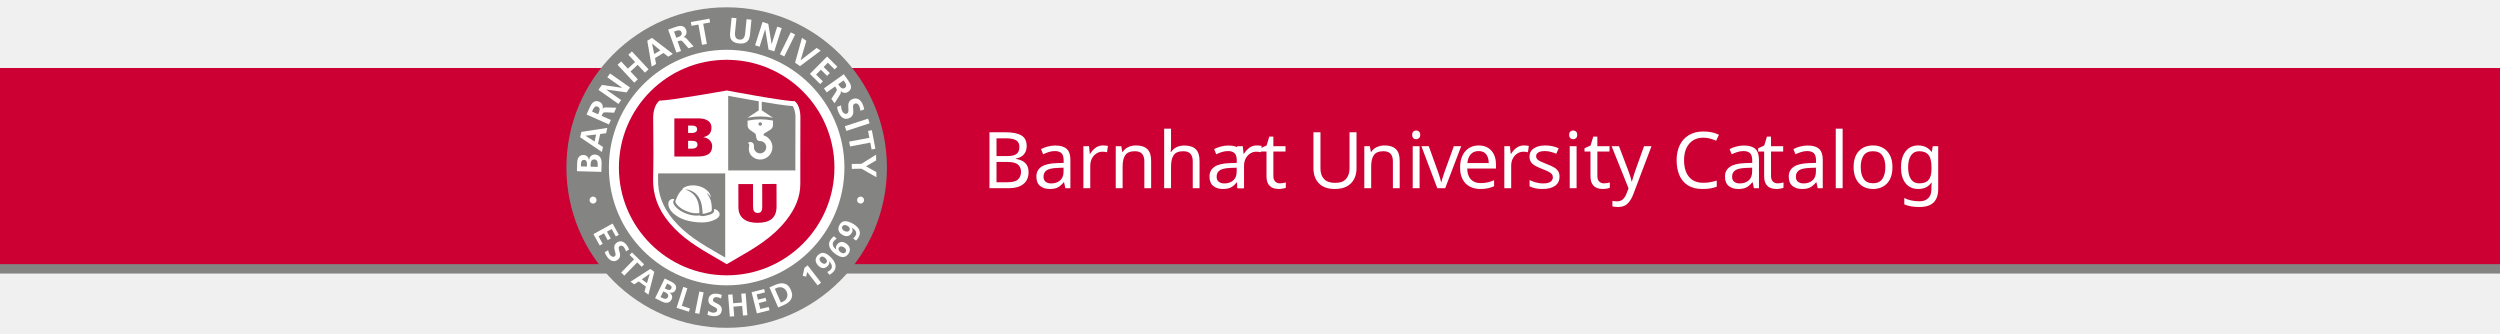
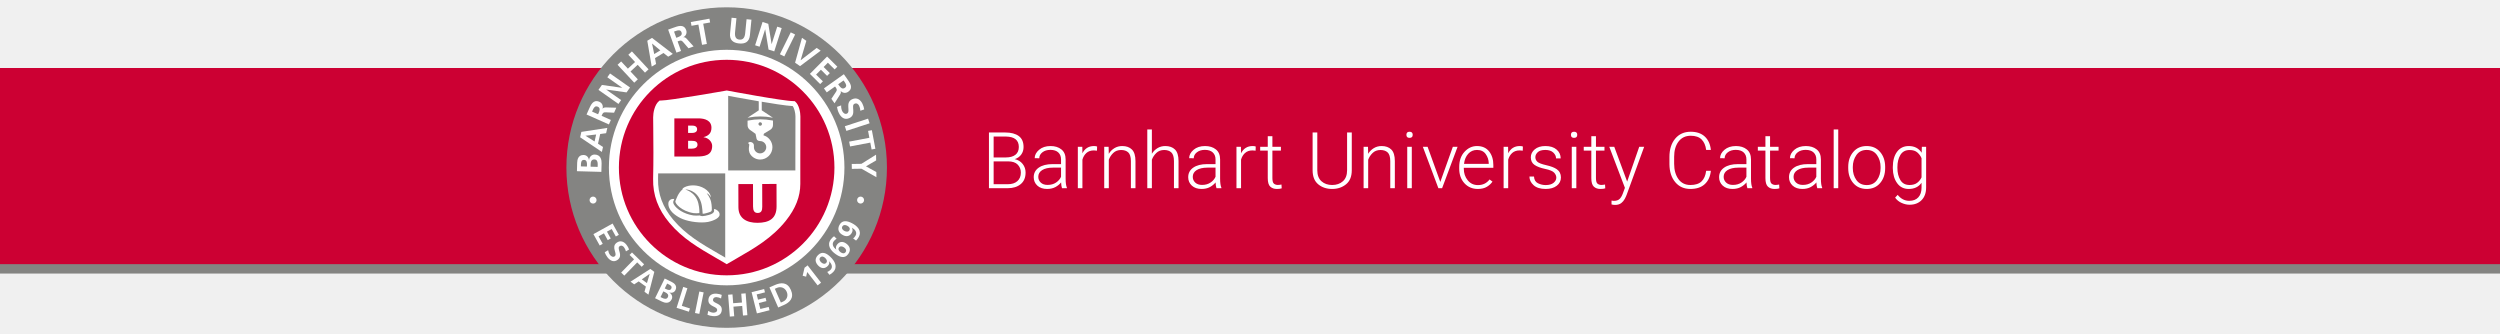
<svg xmlns="http://www.w3.org/2000/svg" viewBox="0 0 1500 200">
  <defs>
    <style>
      .cls-1 {
        letter-spacing: 0em;
      }

      .cls-2, .cls-3 {
        fill: #fff;
      }

      .cls-3 {
-         font-family: FranklinGothic-Demi, 'Franklin Gothic Demi';
+         font-family: Roboto, 'Roboto';
        font-size: 47px;
        font-weight: 300;
      }

      .cls-4 {
        fill: none;
        stroke-width: 1.77px;
      }

      .cls-4, .cls-5 {
        stroke: #fff;
        stroke-miterlimit: 10;
      }

      .cls-6 {
        letter-spacing: 0em;
      }

      .cls-7 {
        letter-spacing: 0em;
      }

      .cls-8 {
        fill: #848482;
      }

      .cls-9 {
        letter-spacing: -.01em;
      }

      .cls-10, .cls-5 {
        fill: #c03;
      }

      .cls-11 {
        letter-spacing: .02em;
      }

      .cls-5 {
        stroke-width: 6px;
      }

      .cls-12 {
        letter-spacing: 0em;
      }

      .cls-13 {
        letter-spacing: 0em;
      }
    </style>
  </defs>
  <g id="Layer_2" data-name="Layer 2">
    <g>
      <rect class="cls-8" x="-8.06" y="46.44" width="1584" height="117.69" />
      <rect class="cls-10" x="-8.06" y="40.8" width="1584" height="117.69" />
    </g>
  </g>
  <g id="Layer_1" data-name="Layer 1">
    <g>
      <g>
        <circle class="cls-8" cx="436" cy="100.54" r="96.16" />
        <circle class="cls-5" cx="436" cy="100.54" r="67.66" />
        <g>
          <path class="cls-2" d="m367.55,134.11l3.76,6.79-1.81,1-2.48-4.48-2.84,1.57,2.27,4.1-1.81,1-2.27-4.1-3.23,1.79,2.5,4.52-1.81,1-3.78-6.82,11.51-6.37Z" />
          <path class="cls-2" d="m375.56,150.81c-.22-.88-.61-1.74-1.17-2.47-.55-.72-1.57-1.41-2.71-.54-1.81,1.38,2.45,5.38-1.05,8.06-2.29,1.75-4.54.6-6.16-1.51-.87-1.14-1.11-1.76-1.64-2.99l2.04-1.25c.16,1.02.53,2.03,1.16,2.86.61.79,1.82,1.55,2.77.83,1.99-1.52-2.33-5.48,1.13-8.12,2.34-1.78,4.57-.62,5.98,1.22.69.9,1.21,1.83,1.54,2.79l-1.87,1.12Z" />
          <path class="cls-2" d="m380.44,155.59l-2.7-2.63,1.45-1.48,7.28,7.11-1.45,1.48-2.7-2.63-7.74,7.93-1.89-1.84,7.74-7.93Z" />
          <path class="cls-2" d="m390.18,161.36l2.41,1.75-3.53,13.68-2.37-1.71.85-3.11-4.32-3.13-2.7,1.77-2.21-1.6,11.87-7.65Zm-.37,2.99l-.03-.02-4.72,3.28,3.11,2.25,1.64-5.51Z" />
          <path class="cls-2" d="m398.83,167.12l4.13,2.02c1.52.74,3.59,2.3,2.33,4.89-.69,1.41-2.12,1.92-3.65,1.49l-.02.03c1.53.94,2.11,2.56,1.39,4.02-1.46,2.98-4.35,2.11-5.84,1.38l-4.13-2.02,5.78-11.82Zm-2.5,11.12l1.12.55c1.1.54,2.57.92,3.24-.45.75-1.54-.38-2.39-1.57-2.97l-1.12-.55-1.67,3.42Zm2.53-5.18l.96.47c1,.49,2.34.87,2.94-.35.67-1.37-.48-2.06-1.57-2.59l-.91-.45-1.42,2.91Z" />
          <path class="cls-2" d="m409.92,172.15l2.52.8-3.35,10.56,4.87,1.54-.63,1.98-7.38-2.34,3.98-12.54Z" />
          <path class="cls-2" d="m419.6,174.91l2.59.52-2.6,12.89-2.59-.52,2.6-12.89Z" />
          <path class="cls-2" d="m432.64,179.08c-.8-.43-1.7-.71-2.62-.79-.9-.08-2.1.22-2.22,1.65-.19,2.27,5.64,1.8,5.26,6.19-.24,2.87-2.61,3.77-5.25,3.55-1.43-.12-2.05-.36-3.32-.79l.44-2.35c.86.56,1.87.97,2.9,1.06,1,.08,2.37-.31,2.47-1.49.21-2.5-5.62-1.95-5.26-6.29.25-2.93,2.61-3.81,4.92-3.61,1.13.1,2.17.33,3.1.73l-.43,2.14Z" />
          <path class="cls-2" d="m436.86,176.84l2.63-.21.42,5.3,5.26-.42-.42-5.3,2.63-.21,1.04,13.11-2.63.21-.46-5.75-5.26.42.46,5.75-2.63.21-1.04-13.11Z" />
          <path class="cls-2" d="m450.95,175.3l7.53-1.89.5,2.01-4.97,1.24.79,3.14,4.55-1.14.5,2.01-4.55,1.14.9,3.58,5.01-1.25.5,2.01-7.57,1.89-3.19-12.76Z" />
          <path class="cls-2" d="m461.65,172.44l3.3-1.44c3.69-1.62,7.5-1.8,9.59,2.98,2.09,4.78-.63,7.45-4.32,9.07l-3.3,1.44-5.27-12.05Zm6.86,9.09l1.35-.59c2.02-.88,3.31-3.24,2.17-5.86-1.15-2.62-3.76-3.27-5.78-2.39l-1.35.59,3.61,8.25Z" />
          <path class="cls-2" d="m482.72,160.65l1.85-1.43,8.07,10.39-2.08,1.62-6.23-8.02-.65,2.79-2.09-.55,1.14-4.8Z" />
          <path class="cls-2" d="m496.35,163.17c.7-.29,1.36-.65,1.97-1.29,1.58-1.65.59-3.66-.77-5.08h-.05c.24,1.09-.04,1.95-.81,2.75-1.72,1.79-3.8,1.68-5.56,0-2.05-1.97-2.45-4.28-.38-6.43,2.53-2.64,5.28-1.12,7.51,1.02,2.57,2.47,4.6,6.01,1.65,9.08-.67.69-1.4,1.24-2.26,1.67l-1.3-1.72Zm-1.24-8.4c-.9-.86-2.05-1.24-2.95-.3-.85.88-.34,2.07.5,2.88.92.89,2.15,1.33,3.02.42.89-.92.38-2.09-.57-3Z" />
          <path class="cls-2" d="m501.97,143.25c-.65.39-1.25.84-1.76,1.57-1.32,1.86-.05,3.71,1.5,4.91h.05c-.38-1.04-.24-1.94.4-2.85,1.44-2.03,3.52-2.21,5.5-.8,2.32,1.65,3.04,3.88,1.31,6.31-2.12,2.98-5.06,1.88-7.58.08-2.9-2.07-5.43-5.28-2.95-8.75.56-.78,1.21-1.43,1.99-1.98l1.54,1.51Zm2.44,8.13c1.01.72,2.21.93,2.96-.13.71-1,.04-2.1-.91-2.78-1.04-.74-2.32-1-3.05.02-.74,1.04-.08,2.12,1,2.89Z" />
          <path class="cls-2" d="m511.87,143.09c.59-.48,1.11-1.02,1.52-1.81,1.04-2.03-.49-3.68-2.2-4.64l-.05.02c.54.97.52,1.88.02,2.87-1.13,2.21-3.16,2.7-5.32,1.59-2.53-1.3-3.58-3.4-2.22-6.05,1.67-3.26,4.74-2.59,7.49-1.19,3.17,1.62,6.14,4.43,4.2,8.22-.44.86-.98,1.59-1.68,2.25l-1.74-1.27Zm-3.6-7.69c-1.11-.57-2.32-.59-2.91.56-.56,1.09.27,2.08,1.31,2.62,1.14.58,2.44.65,3.01-.47.58-1.14-.23-2.11-1.41-2.71Z" />
        </g>
        <path class="cls-2" d="m355.84,122.15c-1.16,0-2.1-.94-2.1-2.1s.94-2.1,2.1-2.1,2.1.94,2.1,2.1-.94,2.1-2.1,2.1Z" />
        <path class="cls-2" d="m516.35,122.15c-1.16,0-2.1-.94-2.1-2.1s.94-2.1,2.1-2.1,2.1.94,2.1,2.1-.94,2.1-2.1,2.1Z" />
        <g>
          <path class="cls-2" d="m346.16,102.73l.14-5.12c.05-1.89.68-4.71,3.89-4.62,1.74.05,2.93,1.26,3.2,3.01h.04c.24-1.99,1.63-3.32,3.43-3.27,3.7.1,4.15,3.44,4.1,5.28l-.14,5.12-14.66-.41Zm6-2.78l.03-1.2c.03-1.24-.2-2.78-1.71-2.82-1.7-.05-1.87,1.44-1.91,2.78l-.03,1.13,3.61.1Zm6.43.18l.04-1.39c.04-1.37-.25-3.03-1.95-3.08-1.91-.05-2.25,1.49-2.29,2.96l-.04,1.39,4.24.12Z" />
          <path class="cls-2" d="m348.09,82.37l.73-3.24,15.57-2.39-.72,3.18-3.56.49-1.31,5.8,3,1.99-.67,2.97-13.05-8.8Zm3.23-.93v.04s5.43,3.4,5.43,3.4l.94-4.18-6.37.74Z" />
          <path class="cls-2" d="m351.93,68.7l1.29-2.9c1.28-2.88,2.71-6.36,6.43-4.71,1.57.7,2.41,2.33,1.88,4.15l.04.02c.38-.7,1.3-.8,2.01-.81l6.2.18-1.33,3-4.9-.24c-1.17-.06-1.71.12-2.21,1.25l-.38.86,5.57,2.47-1.19,2.69-13.4-5.95Zm6.92-.15l.39-.88c.59-1.33,1.07-2.93-.6-3.67-1.61-.72-2.41.72-3.01,2.07l-.39.88,3.61,1.6Z" />
          <path class="cls-2" d="m359.07,53.93l2.08-2.96,12.19,1.73.02-.03-8.97-6.3,1.62-2.3,12,8.43-2.07,2.94-12.2-1.71-.02.03,8.97,6.3-1.62,2.3-12-8.43Z" />
          <path class="cls-2" d="m370.54,38.87l2.15-2,4.04,4.33,4.3-4.01-4.04-4.33,2.15-2.01,10,10.73-2.15,2.01-4.38-4.7-4.3,4.01,4.38,4.7-2.15,2.01-10-10.73Z" />
          <path class="cls-2" d="m388.37,24.45l2.84-1.71,12.49,9.6-2.79,1.68-2.81-2.23-5.09,3.06.63,3.54-2.61,1.57-2.66-15.51Zm2.9,1.69l-.04.02,1.3,6.28,3.67-2.21-4.94-4.09Z" />
          <path class="cls-2" d="m400.88,17.78l2.98-1.08c2.96-1.07,6.47-2.44,7.85,1.39.58,1.62-.02,3.36-1.69,4.23v.04c.79-.21,1.49.38,1.99.9l4.16,4.6-3.08,1.11-3.21-3.71c-.77-.89-1.26-1.15-2.43-.73l-.89.32,2.07,5.73-2.77,1-4.97-13.8Zm4.89,4.89l.91-.33c1.36-.49,2.85-1.25,2.23-2.97-.6-1.66-2.19-1.24-3.57-.74l-.91.33,1.34,3.72Z" />
          <path class="cls-2" d="m419.04,14.74l-4.14.74-.41-2.27,11.17-2,.41,2.27-4.14.74,2.18,12.16-2.89.52-2.18-12.16Z" />
          <path class="cls-2" d="m438.94,10.64l2.93.29-.83,8.43c-.25,2.49.39,4.2,2.63,4.42,2.24.22,3.19-1.33,3.44-3.82l.83-8.43,2.93.29-.92,9.33c-.39,3.91-2.76,5.3-6.5,4.93s-5.8-2.2-5.41-6.11l.92-9.33Z" />
          <path class="cls-2" d="m457.53,13.19l3.44,1.1,1.99,12.15h.04s3.33-10.44,3.33-10.44l2.68.86-4.46,13.97-3.42-1.09-2.01-12.15h-.04s-3.33,10.44-3.33,10.44l-2.68-.86,4.46-13.97Z" />
          <path class="cls-2" d="m474.44,19.41l2.64,1.3-6.5,13.14-2.64-1.3,6.5-13.14Z" />
          <path class="cls-2" d="m481.2,22.7l2.6,1.79-3.42,11.62.03.02,9.59-7.38,2.41,1.65-12.38,9.28-2.98-2.05,4.15-14.94Z" />
          <path class="cls-2" d="m496.26,33.91l6.15,6.1-1.63,1.64-4.06-4.02-2.54,2.57,3.71,3.68-1.63,1.64-3.71-3.68-2.9,2.92,4.09,4.05-1.63,1.64-6.17-6.13,10.33-10.41Z" />
          <path class="cls-2" d="m506.31,44.54l1.84,2.59c1.83,2.57,4.09,5.57.77,7.93-1.4,1-3.24.88-4.53-.49l-.03.02c.41.69.03,1.53-.33,2.14l-3.31,5.24-1.9-2.67,2.71-4.09c.65-.97.77-1.53.05-2.54l-.55-.77-4.97,3.53-1.7-2.4,11.95-8.5Zm-3.4,6.02l.56.79c.84,1.18,1.97,2.41,3.46,1.35,1.44-1.02.61-2.44-.24-3.64l-.56-.79-3.22,2.29Z" />
          <path class="cls-2" d="m516.21,66.45c-.04-1.01-.27-2.03-.72-2.96-.43-.91-1.39-1.9-2.83-1.21-2.29,1.1,1.44,6.44-2.99,8.55-2.9,1.39-5.1-.38-6.37-3.06-.69-1.44-.81-2.18-1.11-3.64l2.51-.89c-.06,1.15.12,2.34.61,3.39.48,1,1.63,2.11,2.83,1.54,2.52-1.2-1.29-6.51,3.09-8.6,2.96-1.41,5.13.37,6.25,2.7.54,1.14.9,2.27,1.04,3.39l-2.3.79Z" />
          <path class="cls-2" d="m520.84,71.18l.92,2.8-13.94,4.56-.92-2.8,13.94-4.56Z" />
          <path class="cls-2" d="m521.62,82.67l-.78-4.13,2.27-.43,2.12,11.15-2.27.43-.78-4.13-12.14,2.31-.55-2.89,12.14-2.31Z" />
          <path class="cls-2" d="m516.85,98.3l8.78-5.5.06,3.44-6.1,3.56,6.21,3.43.05,3.11-8.95-5.11-5.8.09-.05-2.94,5.8-.09Z" />
        </g>
        <path class="cls-2" d="m436.05,156.79c12.97-7.61,25.02-13.62,34.35-25.32,4.91-6.16,8.3-13,8.31-21.11v-7.21h-42.68" />
        <path class="cls-2" d="m436.05,55.8s-33.83,6.02-39.75,6.02c-2.06,1.69-2.95,5.92-2.93,8.62.12,13.87.29,18.85-.02,32.72h42.67" />
        <path class="cls-8" d="m436.02,103.15h-42.67v4.14c-.22,9.87,3.23,18.08,9.42,25.46,9.21,10.98,20.77,16.64,33.28,24.05" />
        <path class="cls-8" d="m436.02,103.15h42.68c.02-15.08-.03-18.19.05-33.27.01-2.29-.8-6.29-2.5-7.73-6.47,0-40.2-6.36-40.2-6.36" />
        <line class="cls-4" x1="393.35" y1="103.15" x2="478.7" y2="103.15" />
        <line class="cls-4" x1="436.02" y1="55.8" x2="436.02" y2="156.79" />
        <g>
          <path class="cls-2" d="m426.33,127.04c.44-.21.72-.65.75-1.13.03-.68.03-1.79-.15-3.15-.13-1-.28-2.11-.97-3.7-.85-1.95-1.89-2.94-1.92-3.1,0-.05.85.32,1.49,1.03s1.04,1.54,1.05,1.48c.07-.31-.43-1.63-.62-2.01-.82-1.63-2.42-3.11-4.78-4.15-4.27-1.87-9.25-1.11-11.44.64-.23.19-.04.52-.27.71-2.64,2.22-3.79,5.9-4.22,7.06-.43,1.17,3.4,5.96,10.88,7.15,1.11.18,2.36.08,3.45,0,.12,0,.16-2.87-.59-5.94-1.76-7.14-8.27-8.12-7.65-8.27.14-.03,6.71,0,9.22,7.58,1.02,3.08.93,7.02,1.05,7.02,1.07,0,2.33-.43,3.27-.69.62-.18,1.11-.37,1.45-.53Z" />
          <path class="cls-2" d="m401.06,121.57c.08-.43.25-.83.53-1.17.82-1.02,1.78-1.06,2.99-1.06-.03.07-.53,1.33-.55,1.38-.22.58-.08,1.28.41,2.11,1.47,2.46,5.71,5.53,11.52,6.43.49.08,1.06.11,1.76.11.83,0,1.68-.05,2.29-.09l-.04-.02c.16.25.93.41,1.38.41.06,0,.29,0,.31,0,.9-.05,2.11-.28,3.69-.72,2.8-.78,3.09-1.95,3.1-2.28,0-.19,0-.32-.01-1.31.88.08,3.65,1.34,3.3,3.67-.35,2.35-5.08,3.78-6.88,4.12-4.44.82-10.99-.03-15.18-1.67-1.9-.74-3.7-1.83-5.27-3.11s-2.95-3.04-3.33-5.14c-.09-.53-.12-1.1-.01-1.64Z" />
        </g>
        <path class="cls-2" d="m457.05,66.19l-.02-7.18-1.79-.4.02,7.59-6.74,4.45.48-.09c4.73-.92,9.6-.92,14.33,0l.45.09-6.73-4.46Z" />
        <path class="cls-2" d="m458.68,79.97l3.47-2.08c1.02-.61,1.64-1.71,1.64-2.89v-2.64l-.45-.09c-4.73-.91-9.59-.9-14.31.04l-.5.1.02,2.78c0,1.08.53,2.09,1.41,2.72,1.38.98,3.28,2.34,3.37,2.4l.64,3.07c.26.78,1.04,1.25,2.08,1.25,2.27,0,4.07,2.06,3.64,4.4-.27,1.47-1.46,2.66-2.93,2.94-2.35.44-4.41-1.37-4.41-3.64,0-.17-.01-.46.01-.68.11-1.03-.42-1.78-.98-2.1-.4-.23-.76-.36-1.23-.36-.25,0-1.16.06-1.25.74-.03.23.61.18.67.92.02.32-.2,1.33-.25,1.97-.08.94.05,1.87.34,2.7.79,2.22,3.45,4.21,6.39,4.21,4.08,0,7.41-3.33,7.41-7.41,0-3.32-2.26-6.23-5.38-7.13l.23-.87c.16-.1.29-.23.37-.37Zm-2.55-4.53c-.58,0-1.05-.47-1.05-1.05s.47-1.05,1.05-1.05,1.05.47,1.05,1.05-.47,1.05-1.05,1.05Z" />
        <path class="cls-2" d="m436.05,158.51l-.75-.44c-1.9-1.13-3.81-2.23-5.65-3.29-10.3-5.95-20.04-11.57-28.01-21.08-6.79-8.1-9.99-16.75-9.77-26.44.26-11.7.18-20.08.08-30.69-.02-1.95-.04-3.98-.06-6.12-.02-2.76.88-7.65,3.47-9.77l.41-.34h.53c5.72,0,39.15-5.94,39.49-6l.27-.05.27.05c.34.06,33.67,6.34,39.93,6.34h.54l.41.35c2.23,1.88,3.05,6.44,3.03,8.86-.06,9.79-.05,17.65-.05,25.96,0,4.53,0,9.23,0,14.51-.01,7.56-2.83,14.76-8.63,22.03-8.3,10.41-18.75,16.43-29.8,22.8-1.63.94-3.29,1.89-4.95,2.87l-.75.44Zm-39.14-95.23c-1.3,1.45-2.08,4.71-2.06,7.14.02,2.14.04,4.17.06,6.12.1,10.64.19,19.04-.08,30.79-.2,8.94,2.77,16.95,9.08,24.47,7.64,9.11,17.15,14.6,27.22,20.42,1.61.93,3.26,1.88,4.93,2.86,1.42-.83,2.83-1.64,4.22-2.44,10.81-6.23,21.01-12.11,28.96-22.08,5.44-6.82,7.97-13.24,7.98-20.19,0-5.28,0-9.98,0-14.5,0-8.32,0-16.18.05-25.98.01-2.05-.69-5.01-1.67-6.25-7.49-.33-36.26-5.7-39.57-6.32-3.32.59-32.11,5.67-39.13,5.98Z" />
        <path class="cls-10" d="m404.6,71.02h14.4c3.97,0,7.87,1.28,7.87,5.64,0,3.15-1.67,4.82-4.72,5.61v.07c3.18.43,5.15,2.92,5.15,5.21,0,5.77-4.66,6.36-9.41,6.36h-13.28v-22.89Zm8.26,8.76h2.2c1.54,0,3.21-.46,3.21-2.2s-1.44-2.23-3.02-2.23h-2.39v4.43Zm0,9.41h2.3c1.61,0,3.34-.59,3.34-2.36,0-1.97-1.64-2.33-3.28-2.33h-2.36v4.69Z" />
        <path class="cls-10" d="m451.84,123.98c0,2.16.63,3.8,2.73,3.8,2.3,0,2.78-1.55,2.78-3.78l-.03-13.61,8.59-.02.03,13.45c.02,7.41-4.53,9.85-11.45,9.87-6.39.02-11.42-2.59-11.44-9.35l-.04-13.9,8.79-.02.03,13.58Z" />
      </g>
      <text class="cls-3" transform="translate(589.12 112.92)">
        <tspan x="0" y="0">Barnha</tspan>
        <tspan class="cls-11" x="149.18" y="0">r</tspan>
        <tspan x="166.44" y="0">t </tspan>
        <tspan class="cls-1" x="194.71" y="0">U</tspan>
        <tspan x="225.46" y="0">ni</tspan>
        <tspan class="cls-9" x="263.72" y="0">v</tspan>
        <tspan x="284.35" y="0">e</tspan>
        <tspan class="cls-12" x="309.47" y="0">r</tspan>
        <tspan class="cls-13" x="326.2" y="0">sity Ca</tspan>
        <tspan class="cls-7" x="465.04" y="0">t</tspan>
        <tspan class="cls-6" x="481.97" y="0">alog</tspan>
      </text>
    </g>
  </g>
</svg>
